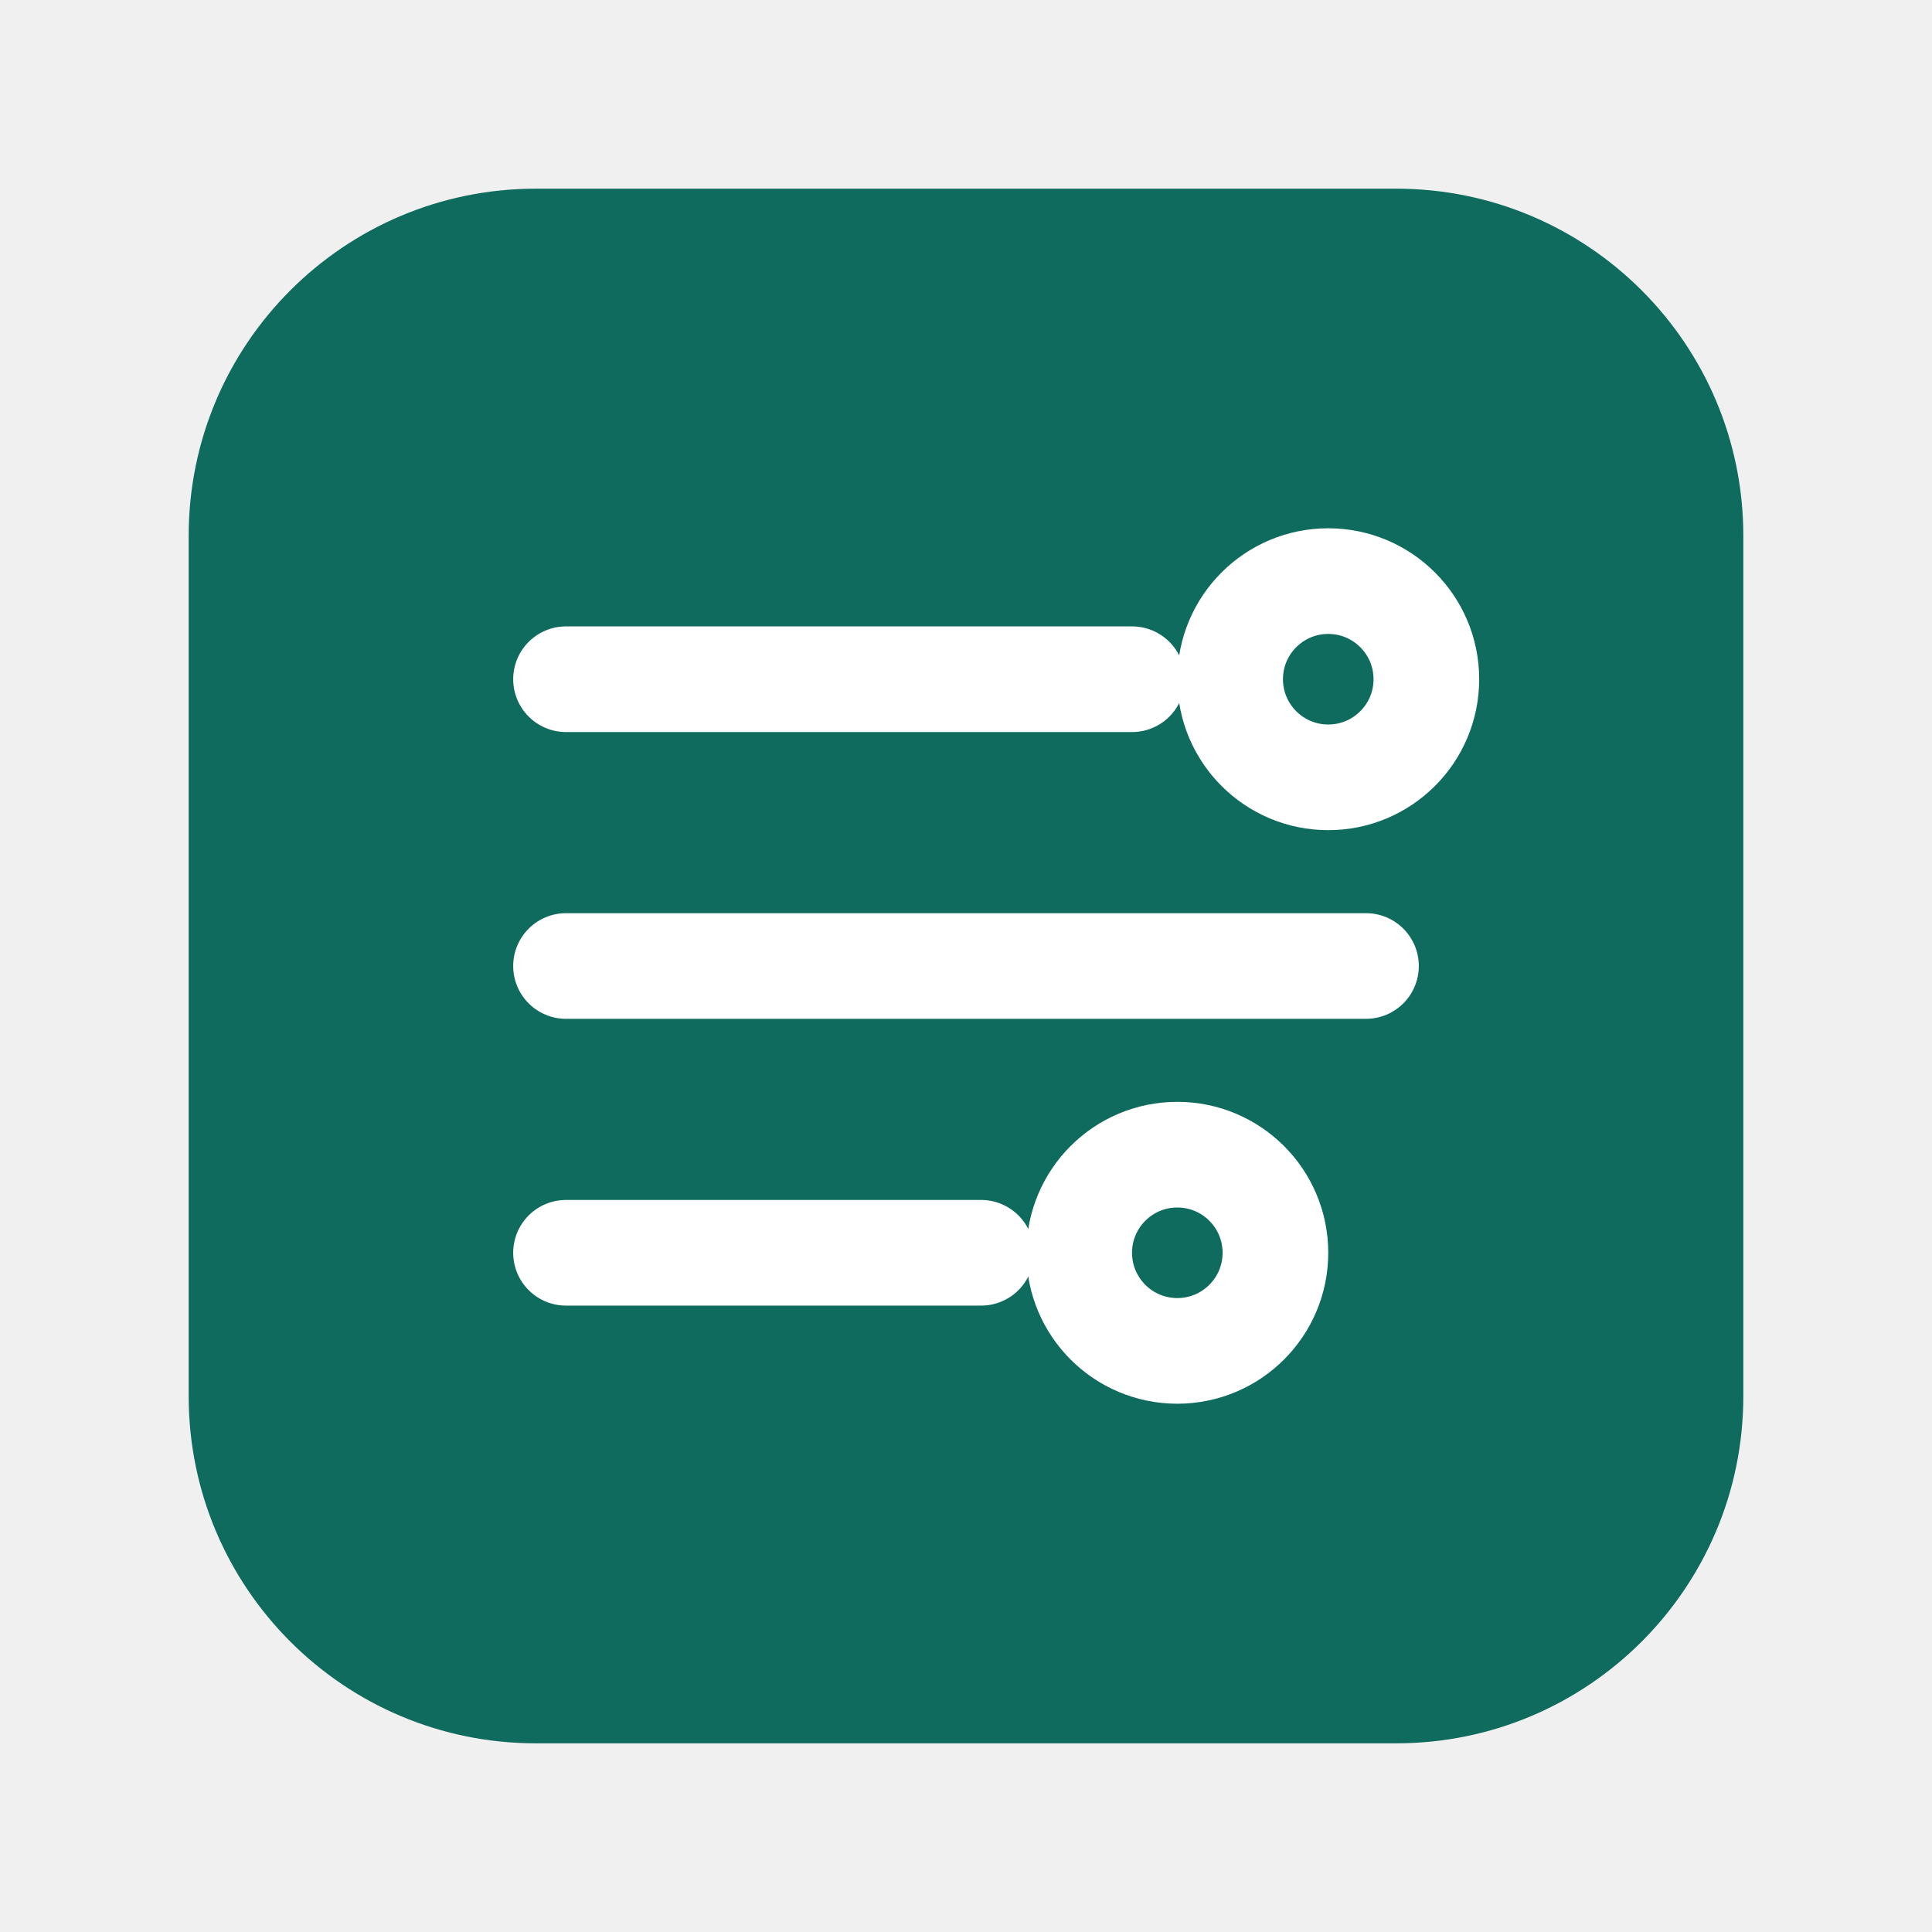
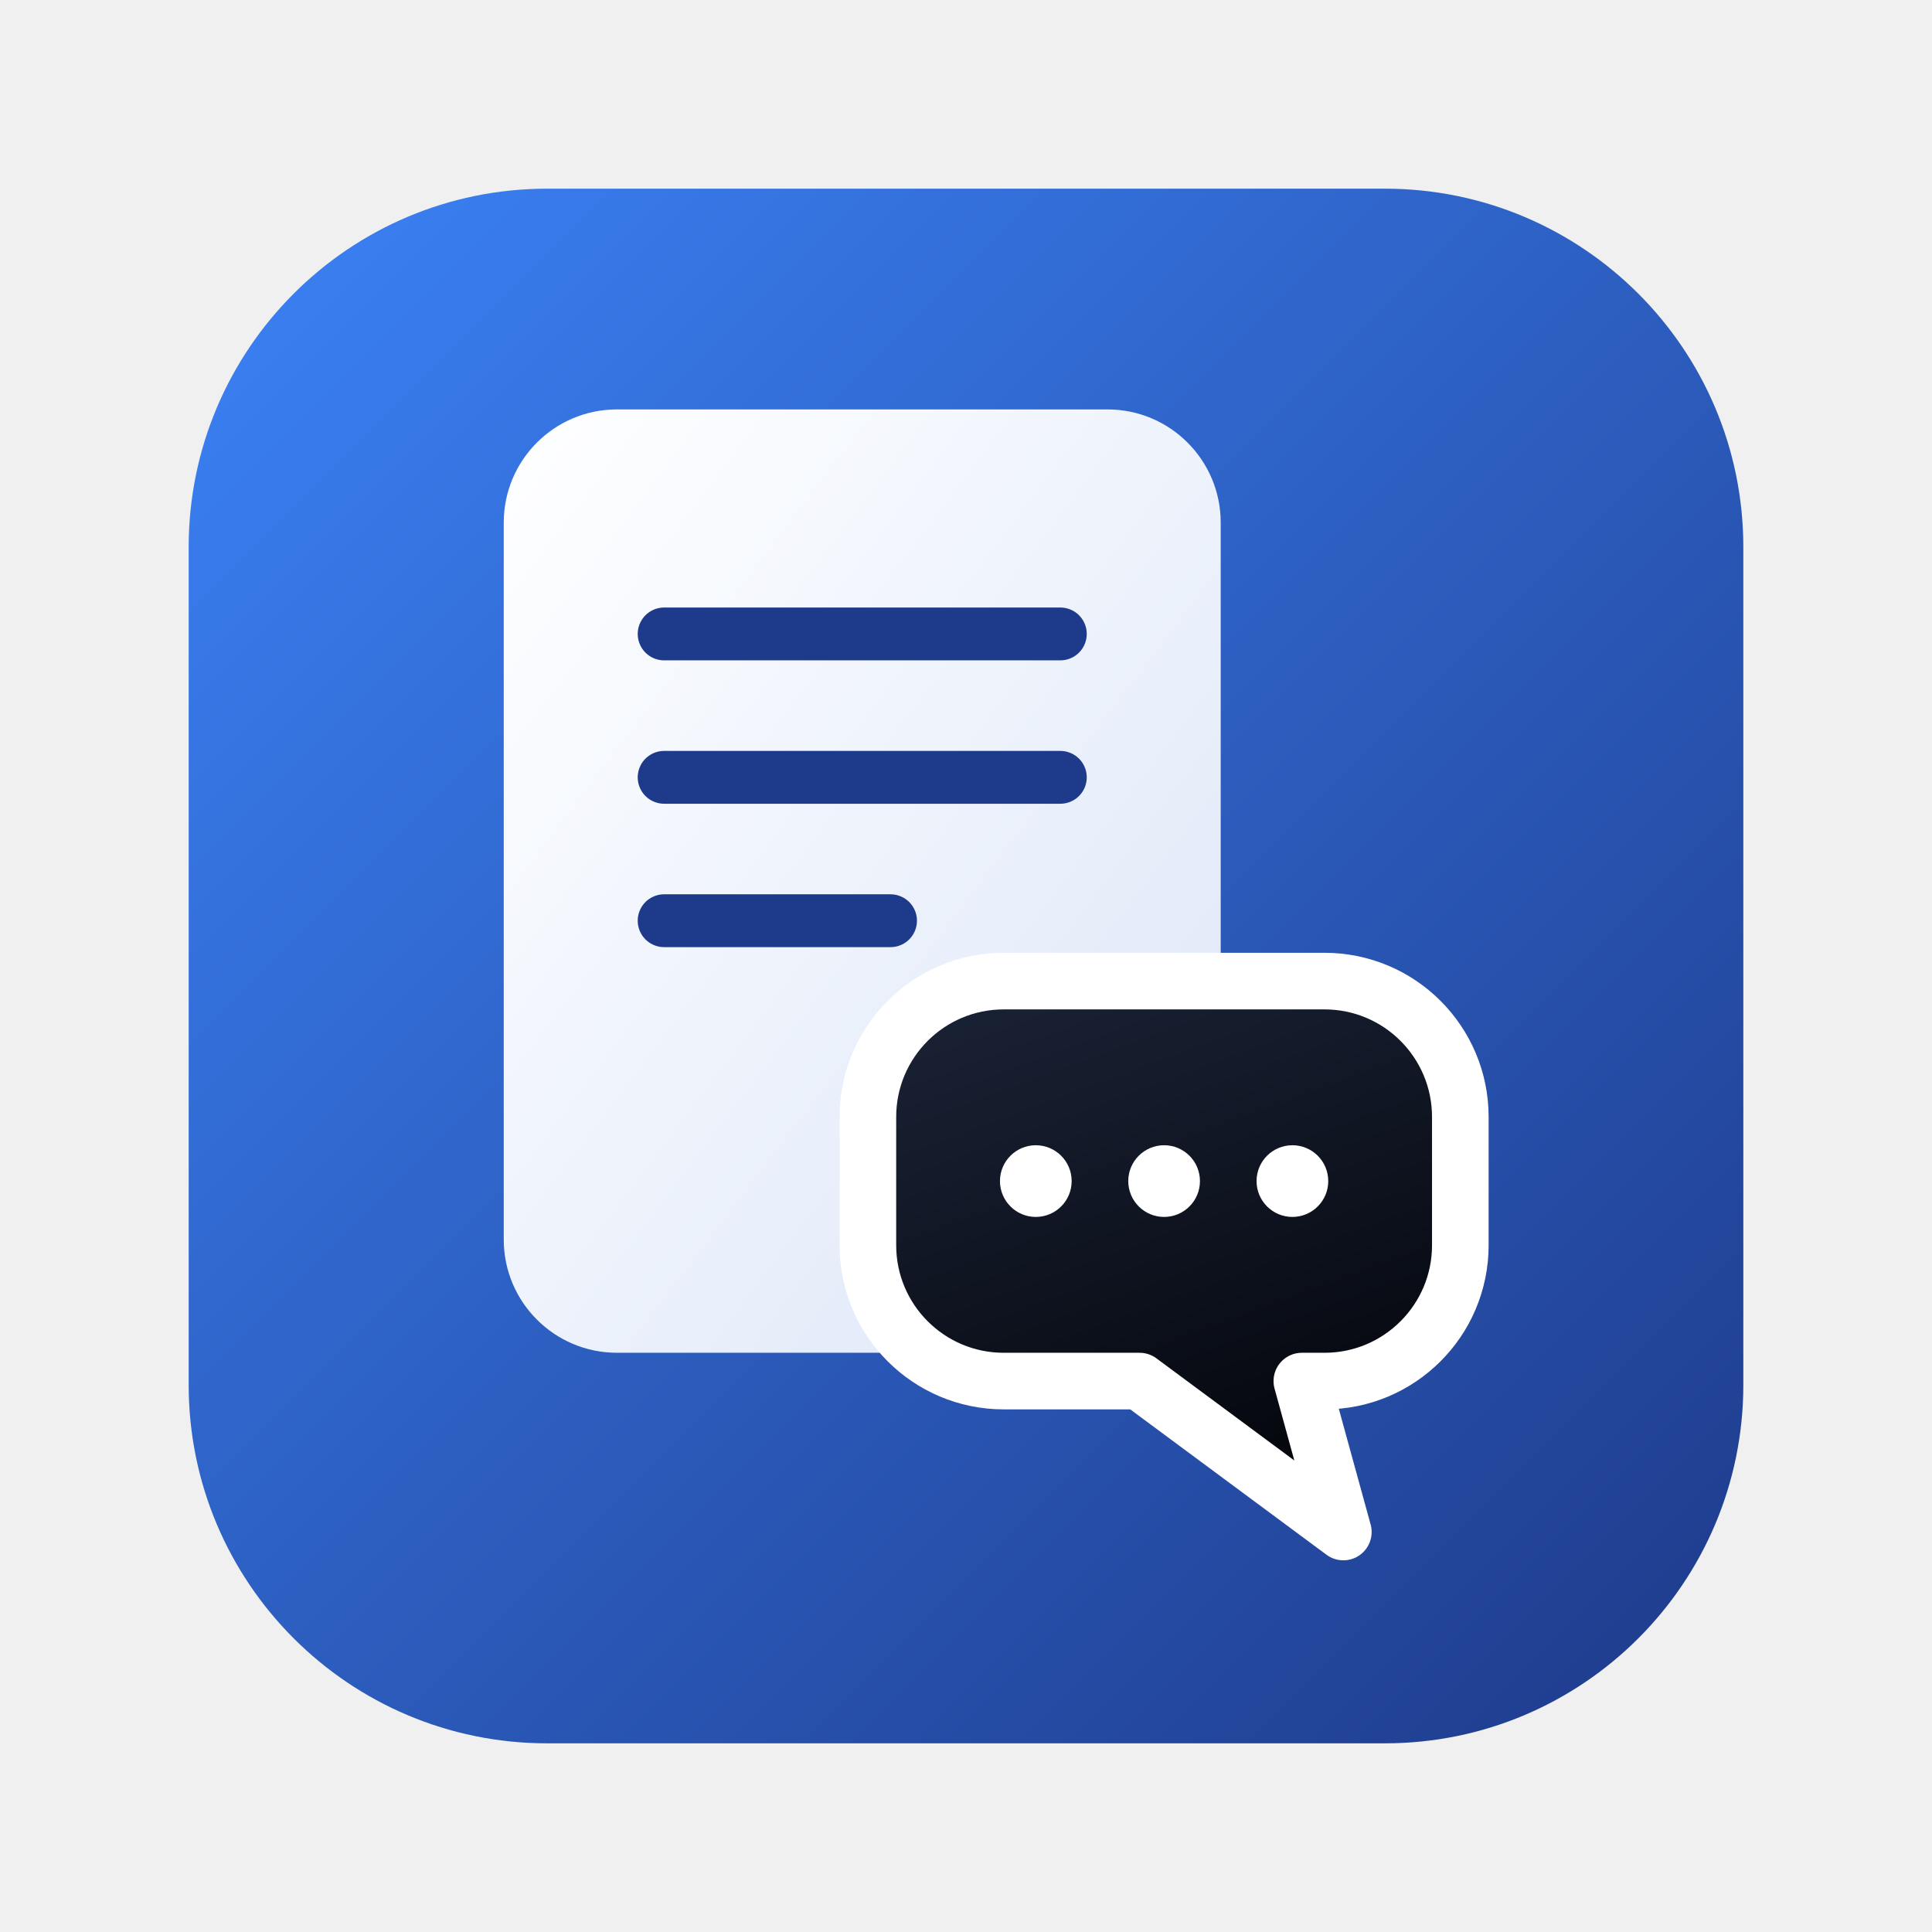
<svg xmlns="http://www.w3.org/2000/svg" width="1024" height="1024" viewBox="0 0 1024 1024">
-   <rect x="100" y="100" width="824" height="824" rx="184" fill="#0F6B5E" />
-   <g fill="none" stroke="#FFFFFF" stroke-width="56" stroke-linecap="round">
-     <path d="M300 360h300M300 512h424M300 664h220" />
-     <circle cx="704" cy="360" r="52" />
-     <circle cx="624" cy="664" r="52" />
+   <defs>
+     <linearGradient id="fond" x1="0" y1="0" x2="1" y2="1">
+       <stop offset="0" stop-color="#3B82F6" />
+       <stop offset="1" stop-color="#1E3A8A" />
+     </linearGradient>
+     <linearGradient id="page" x1="0" y1="0" x2="1" y2="1">
+       <stop offset="0" stop-color="#FFFFFF" />
+       <stop offset="1" stop-color="#DCE6F8" />
+     </linearGradient>
+     <linearGradient id="bulle" x1="0" y1="0" x2="0.4" y2="1">
+       <stop offset="0" stop-color="#1B2438" />
+       <stop offset="1" stop-color="#05070D" />
+     </linearGradient>
+   </defs>
+   <rect x="100" y="100" width="824" height="824" rx="190" fill="url(#fond)" />
+   <rect x="267" y="217" width="380" height="500" rx="60" fill="url(#page)" />
+   <g stroke="#1E3A8A" stroke-width="28" stroke-linecap="round">
+     <path d="M352 336h210M352 412h210M352 488h120" />
+   </g>
+   <path d="M532 520H702A72 72 0 0 1 774 592V660A72 72 0 0 1 702 732H690L712 812L604 732H532A72 72 0 0 1 460 660V592A72 72 0 0 1 532 520Z" fill="url(#bulle)" stroke="#FFFFFF" stroke-width="30" stroke-linejoin="round" />
+   <g fill="#FFFFFF">
+     <circle cx="549" cy="626" r="19" />
+     <circle cx="617" cy="626" r="19" />
+     <circle cx="685" cy="626" r="19" />
  </g>
</svg>
